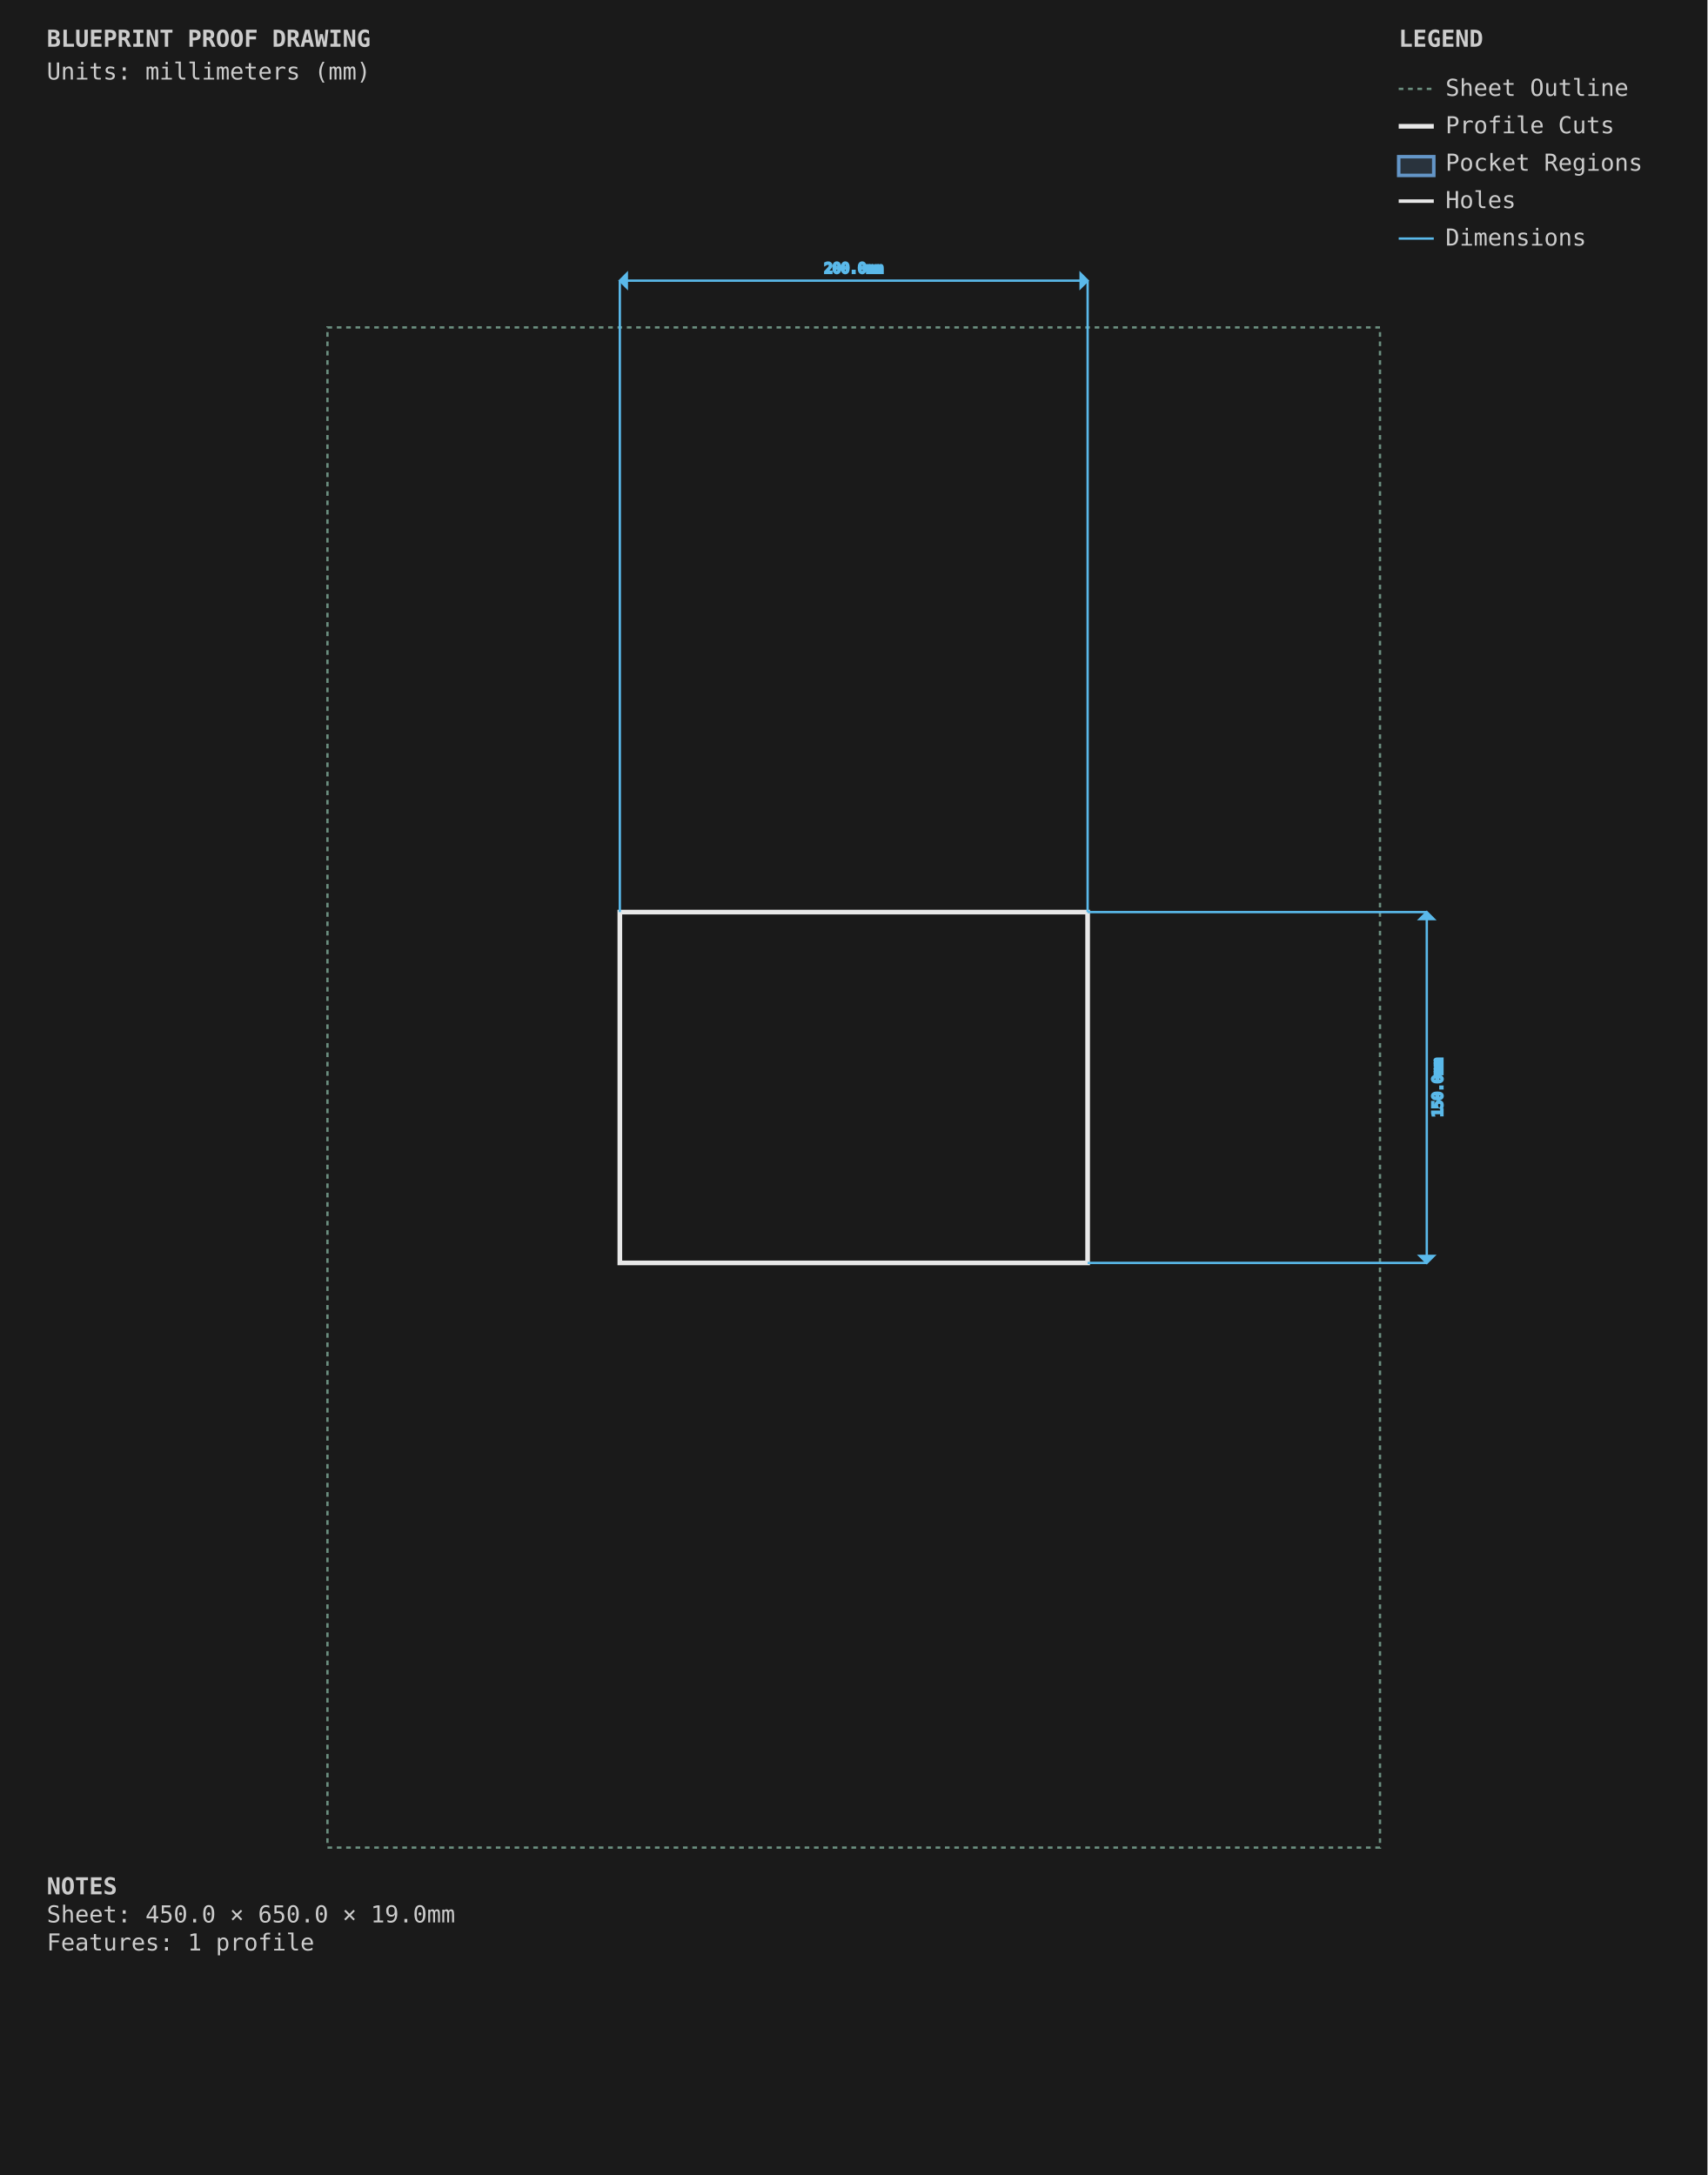
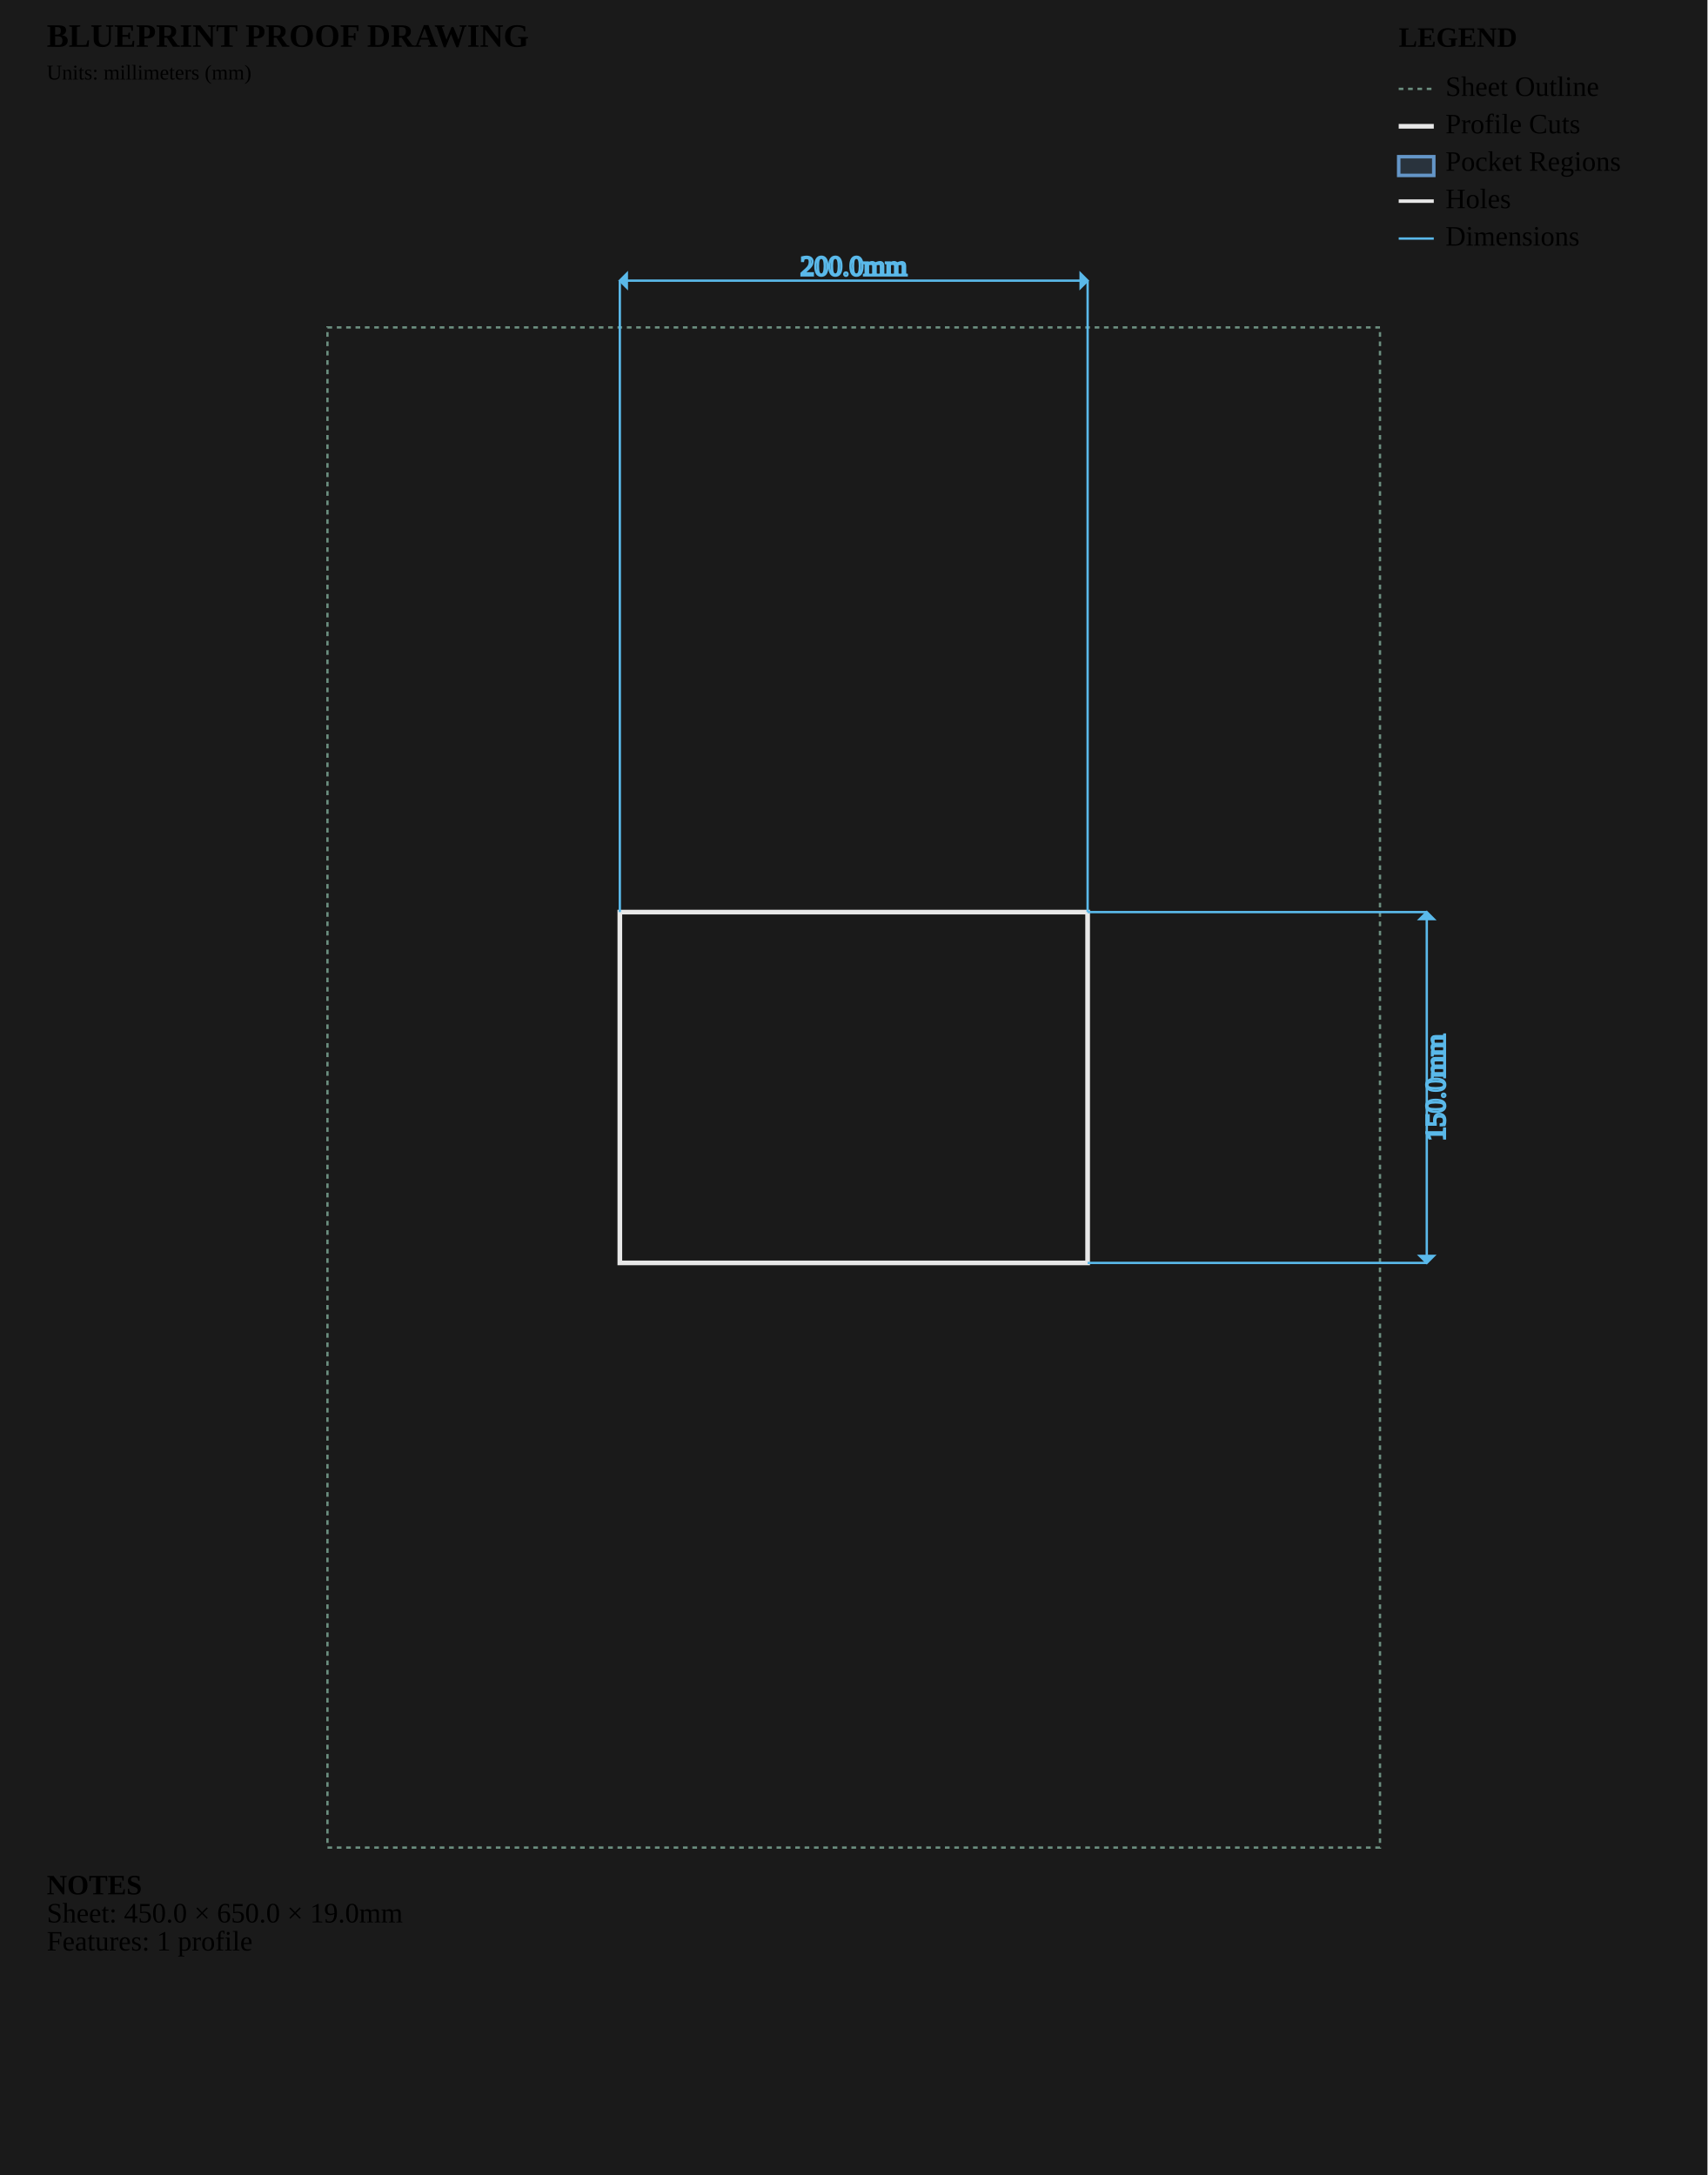
<svg xmlns="http://www.w3.org/2000/svg" viewBox="0 0 730.0 930.0" width="730.0mm" height="930.0mm">
  <style>
        .sheet-outline { stroke: #6b8e7f; stroke-width: 1; fill: none; stroke-dasharray: 2,2; }
        .profile-cuts { stroke: #e8e8e8; stroke-width: 2; fill: none; }
        .pocket-regions { stroke: #6496c8; stroke-width: 1.5; fill: #6496c8; fill-opacity: 0.2; }
        .holes { stroke: #e8e8e8; stroke-width: 1.5; fill: none; }
        .engrave-paths { stroke: #888888; stroke-width: 1; fill: none; stroke-dasharray: 4,4; }
        .construction { stroke: #6b8e7f; stroke-width: 0.5; fill: none; stroke-dasharray: 2,2; }
        .dimensions { stroke: #5ab9ea; stroke-width: 1; fill: none; }
-         .dimension-text { fill: #888888; font-family: monospace; font-size: 6px; }
+         .dimension-text { fill:
        .gap-dimensions { stroke: #ff9500; stroke-width: 1; fill: none; }
-         .gap-text { fill: #888888; font-family: monospace; font-size: 6px; }
+         .gap-text { fill:
        .notes { fill: #cccccc; font-family: monospace; font-size: 10px; }
        .legend { fill: #cccccc; font-family: monospace; font-size: 10px; }
    </style>
  <rect x="0" y="0" width="730.0" height="930.0" fill="#1a1a1a" />
  <g id="SHEET_OUTLINE" class="sheet-outline">
    <rect x="140" y="140" width="450.0" height="650.0" />
  </g>
  <g id="PROFILE_CUTS" class="profile-cuts">
    <rect x="265.0" y="390.0" width="200.0" height="150.0" />
  </g>
  <g id="POCKET_REGIONS" class="pocket-regions" />
  <g id="ENGRAVE_PATHS" class="engrave-paths" />
  <g id="HOLES" class="holes" />
  <g id="CONSTRUCTION" class="construction" />
  <g id="DIMENSIONS" class="dimensions">
    <line x1="265.0" y1="390.0" x2="265.0" y2="120.0" stroke="#5ab9ea" stroke-width="1" />
    <line x1="465.0" y1="390.0" x2="465.0" y2="120.0" stroke="#5ab9ea" stroke-width="1" />
    <line x1="265.0" y1="120.0" x2="465.0" y2="120.0" stroke="#5ab9ea" stroke-width="1" />
    <polygon points="265.0,120.0 268.0,117.0 268.0,123.0" fill="#5ab9ea" />
    <polygon points="465.0,120.0 462.0,117.0 462.0,123.0" fill="#5ab9ea" />
    <text x="365.0" y="115.0" class="dimension-text" text-anchor="middle" dominant-baseline="middle">200.0mm</text>
    <line x1="465.0" y1="390.0" x2="610.0" y2="390.0" stroke="#5ab9ea" stroke-width="1" />
    <line x1="465.0" y1="540.0" x2="610.0" y2="540.0" stroke="#5ab9ea" stroke-width="1" />
    <line x1="610.0" y1="390.0" x2="610.0" y2="540.0" stroke="#5ab9ea" stroke-width="1" />
    <polygon points="610.0,390.0 607.0,393.0 613.0,393.0" fill="#5ab9ea" />
    <polygon points="610.0,540.0 607.0,537.0 613.0,537.0" fill="#5ab9ea" />
    <text x="615.0" y="465.0" class="dimension-text" text-anchor="middle" dominant-baseline="middle" transform="rotate(-90 615.0 465.0)">150.0mm</text>
  </g>
  <g id="NOTES" class="notes">
    <text x="20" y="810.0" class="notes" font-weight="bold">NOTES</text>
    <text x="20" y="822.0" class="notes">Sheet: 450.0 × 650.0 × 19.0mm</text>
    <text x="20" y="834.0" class="notes">Features: 1 profile</text>
  </g>
  <g id="TITLE_BLOCK" class="title-block">
    <text x="20" y="20" class="notes" font-weight="bold" font-size="14px">BLUEPRINT PROOF DRAWING</text>
    <text x="20" y="34" class="notes" font-size="9px">Units: millimeters (mm)</text>
  </g>
  <g id="LEGEND" class="legend">
    <text x="598.0" y="20" class="legend" font-weight="bold">LEGEND</text>
    <line x1="598.0" y1="38" x2="613.0" y2="38" stroke="#6b8e7f" stroke-width="1" stroke-dasharray="2,2" />
    <text x="618.0" y="41" class="legend">Sheet Outline</text>
    <line x1="598.0" y1="54" x2="613.0" y2="54" stroke="#e8e8e8" stroke-width="2" />
    <text x="618.0" y="57" class="legend">Profile Cuts</text>
    <rect x="598.0" y="67" width="15.0" height="8" stroke="#6496c8" stroke-width="1.5" fill="#6496c8" fill-opacity="0.2" />
    <text x="618.0" y="73" class="legend">Pocket Regions</text>
    <line x1="598.0" y1="86" x2="613.0" y2="86" stroke="#e8e8e8" stroke-width="1.5" />
    <text x="618.0" y="89" class="legend">Holes</text>
    <line x1="598.0" y1="102" x2="613.0" y2="102" stroke="#5ab9ea" stroke-width="1" />
    <text x="618.0" y="105" class="legend">Dimensions</text>
  </g>
</svg>
